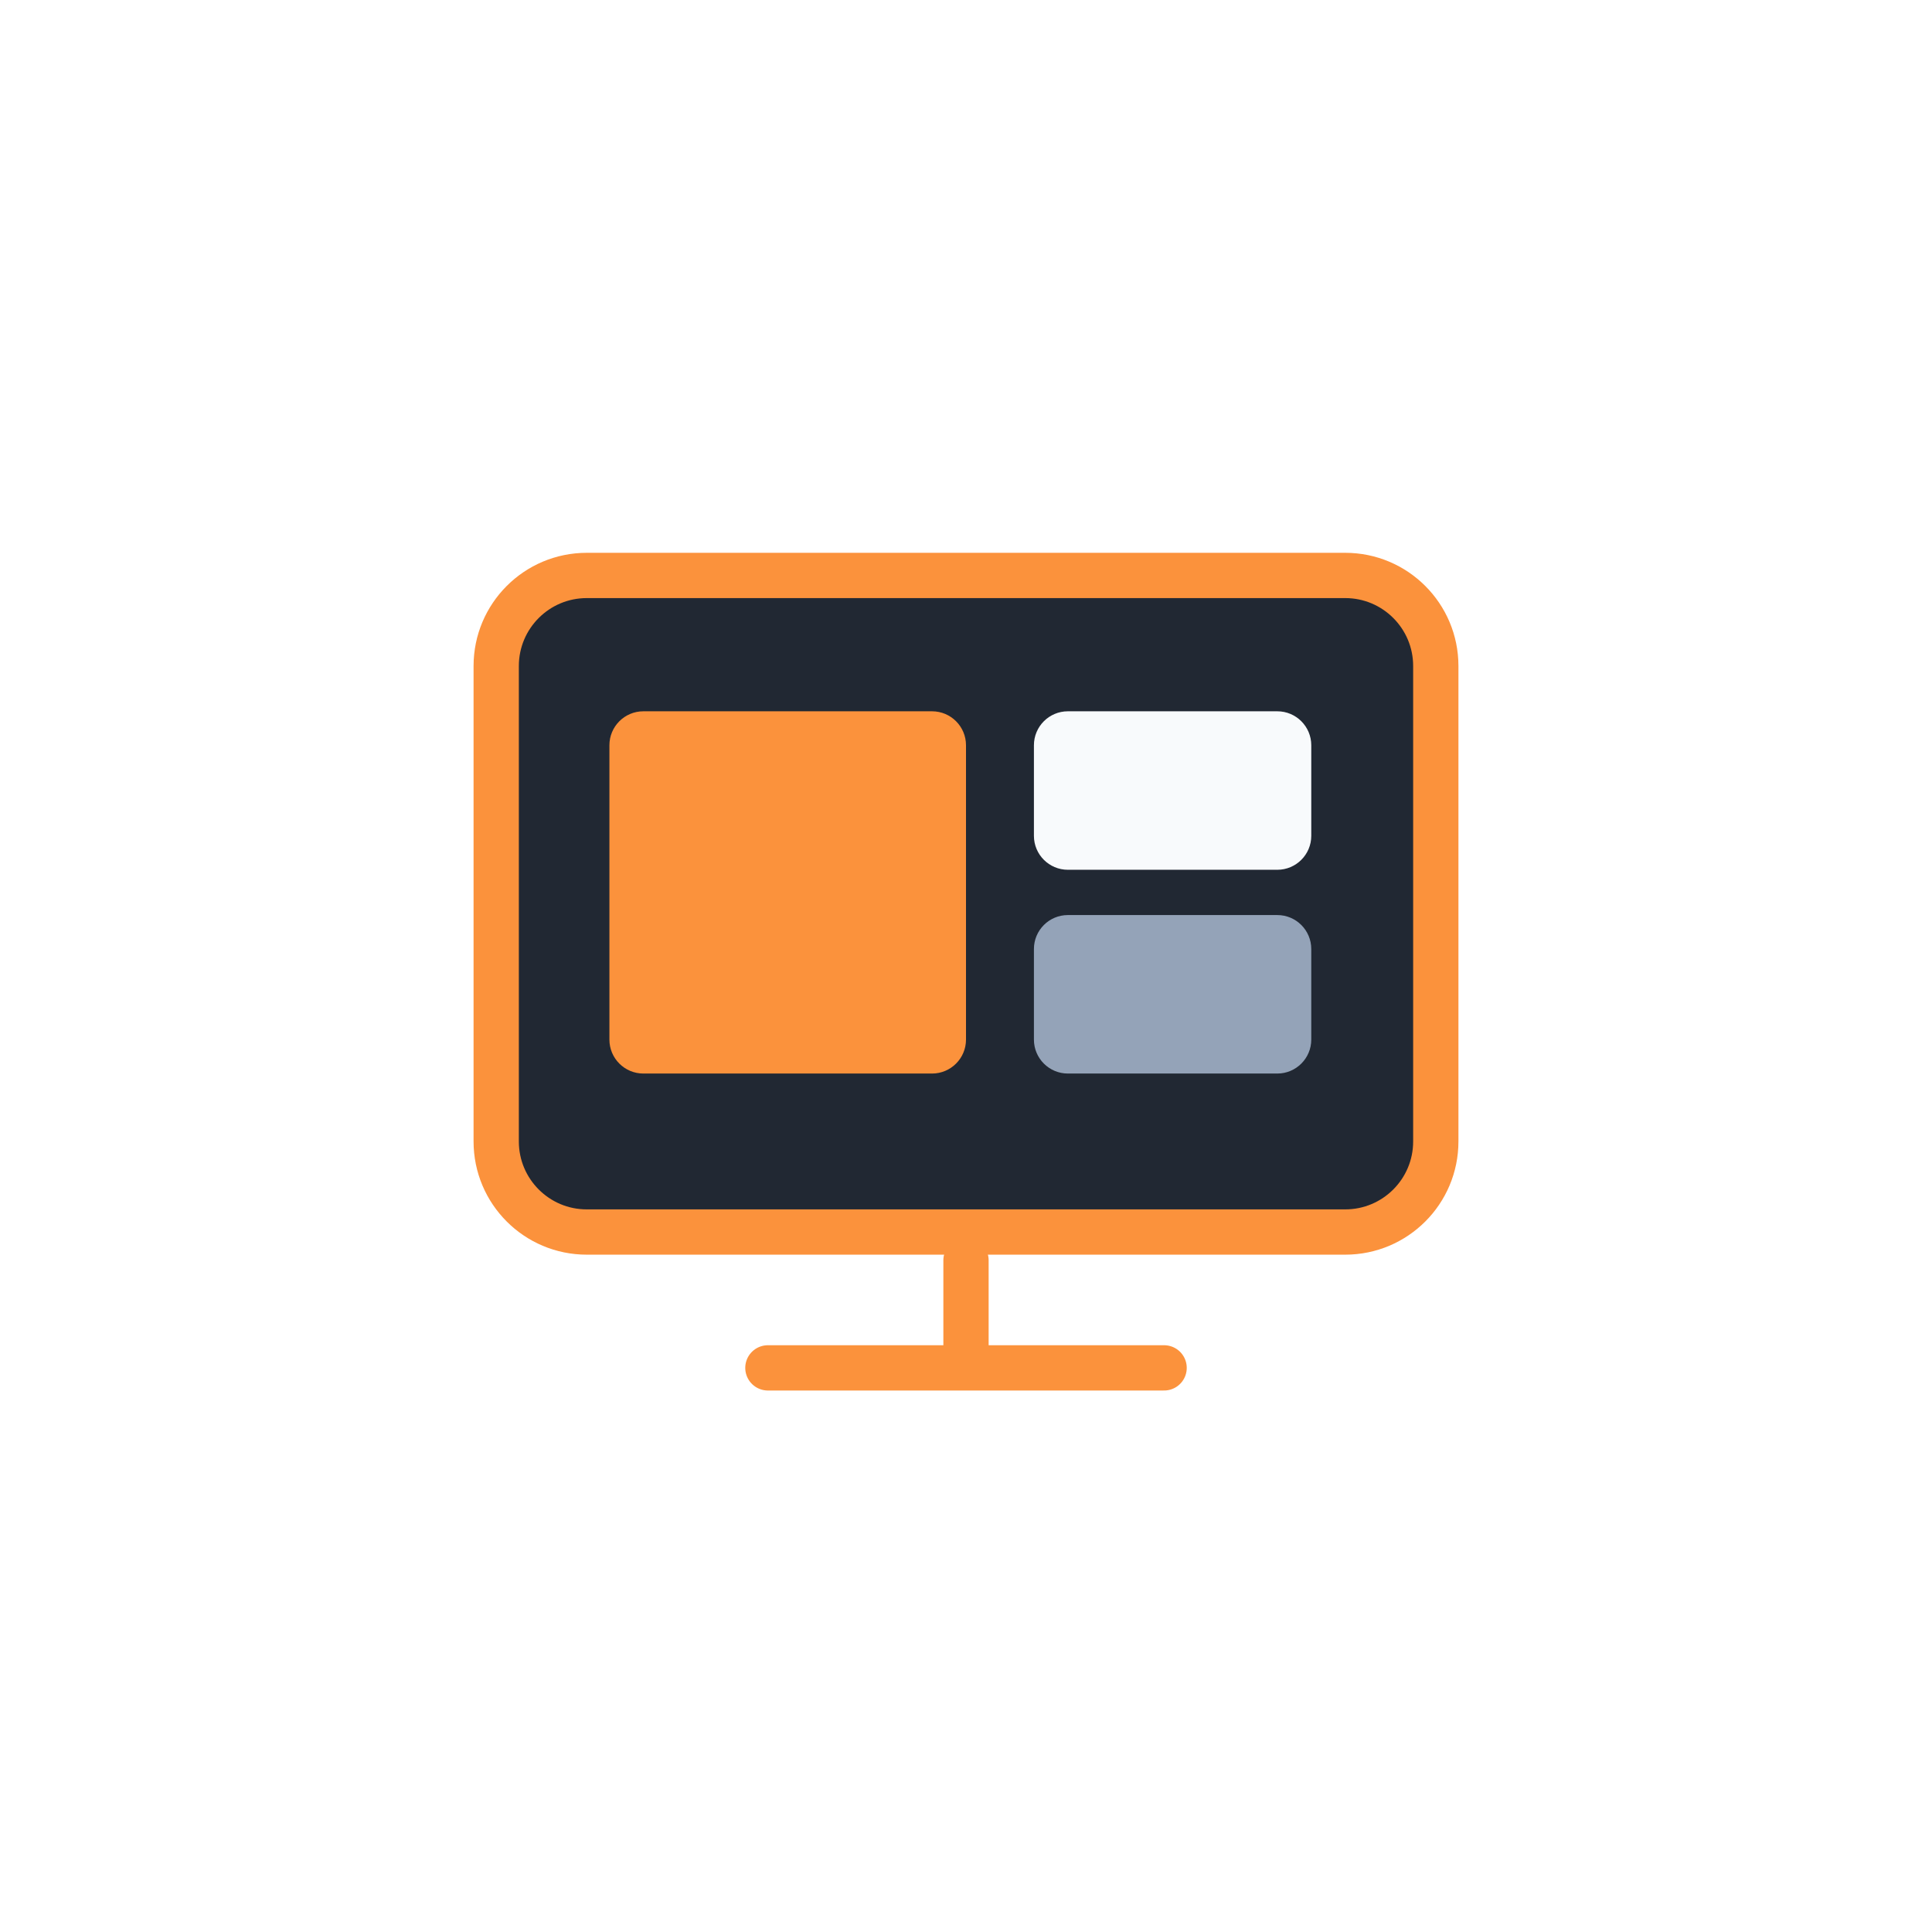
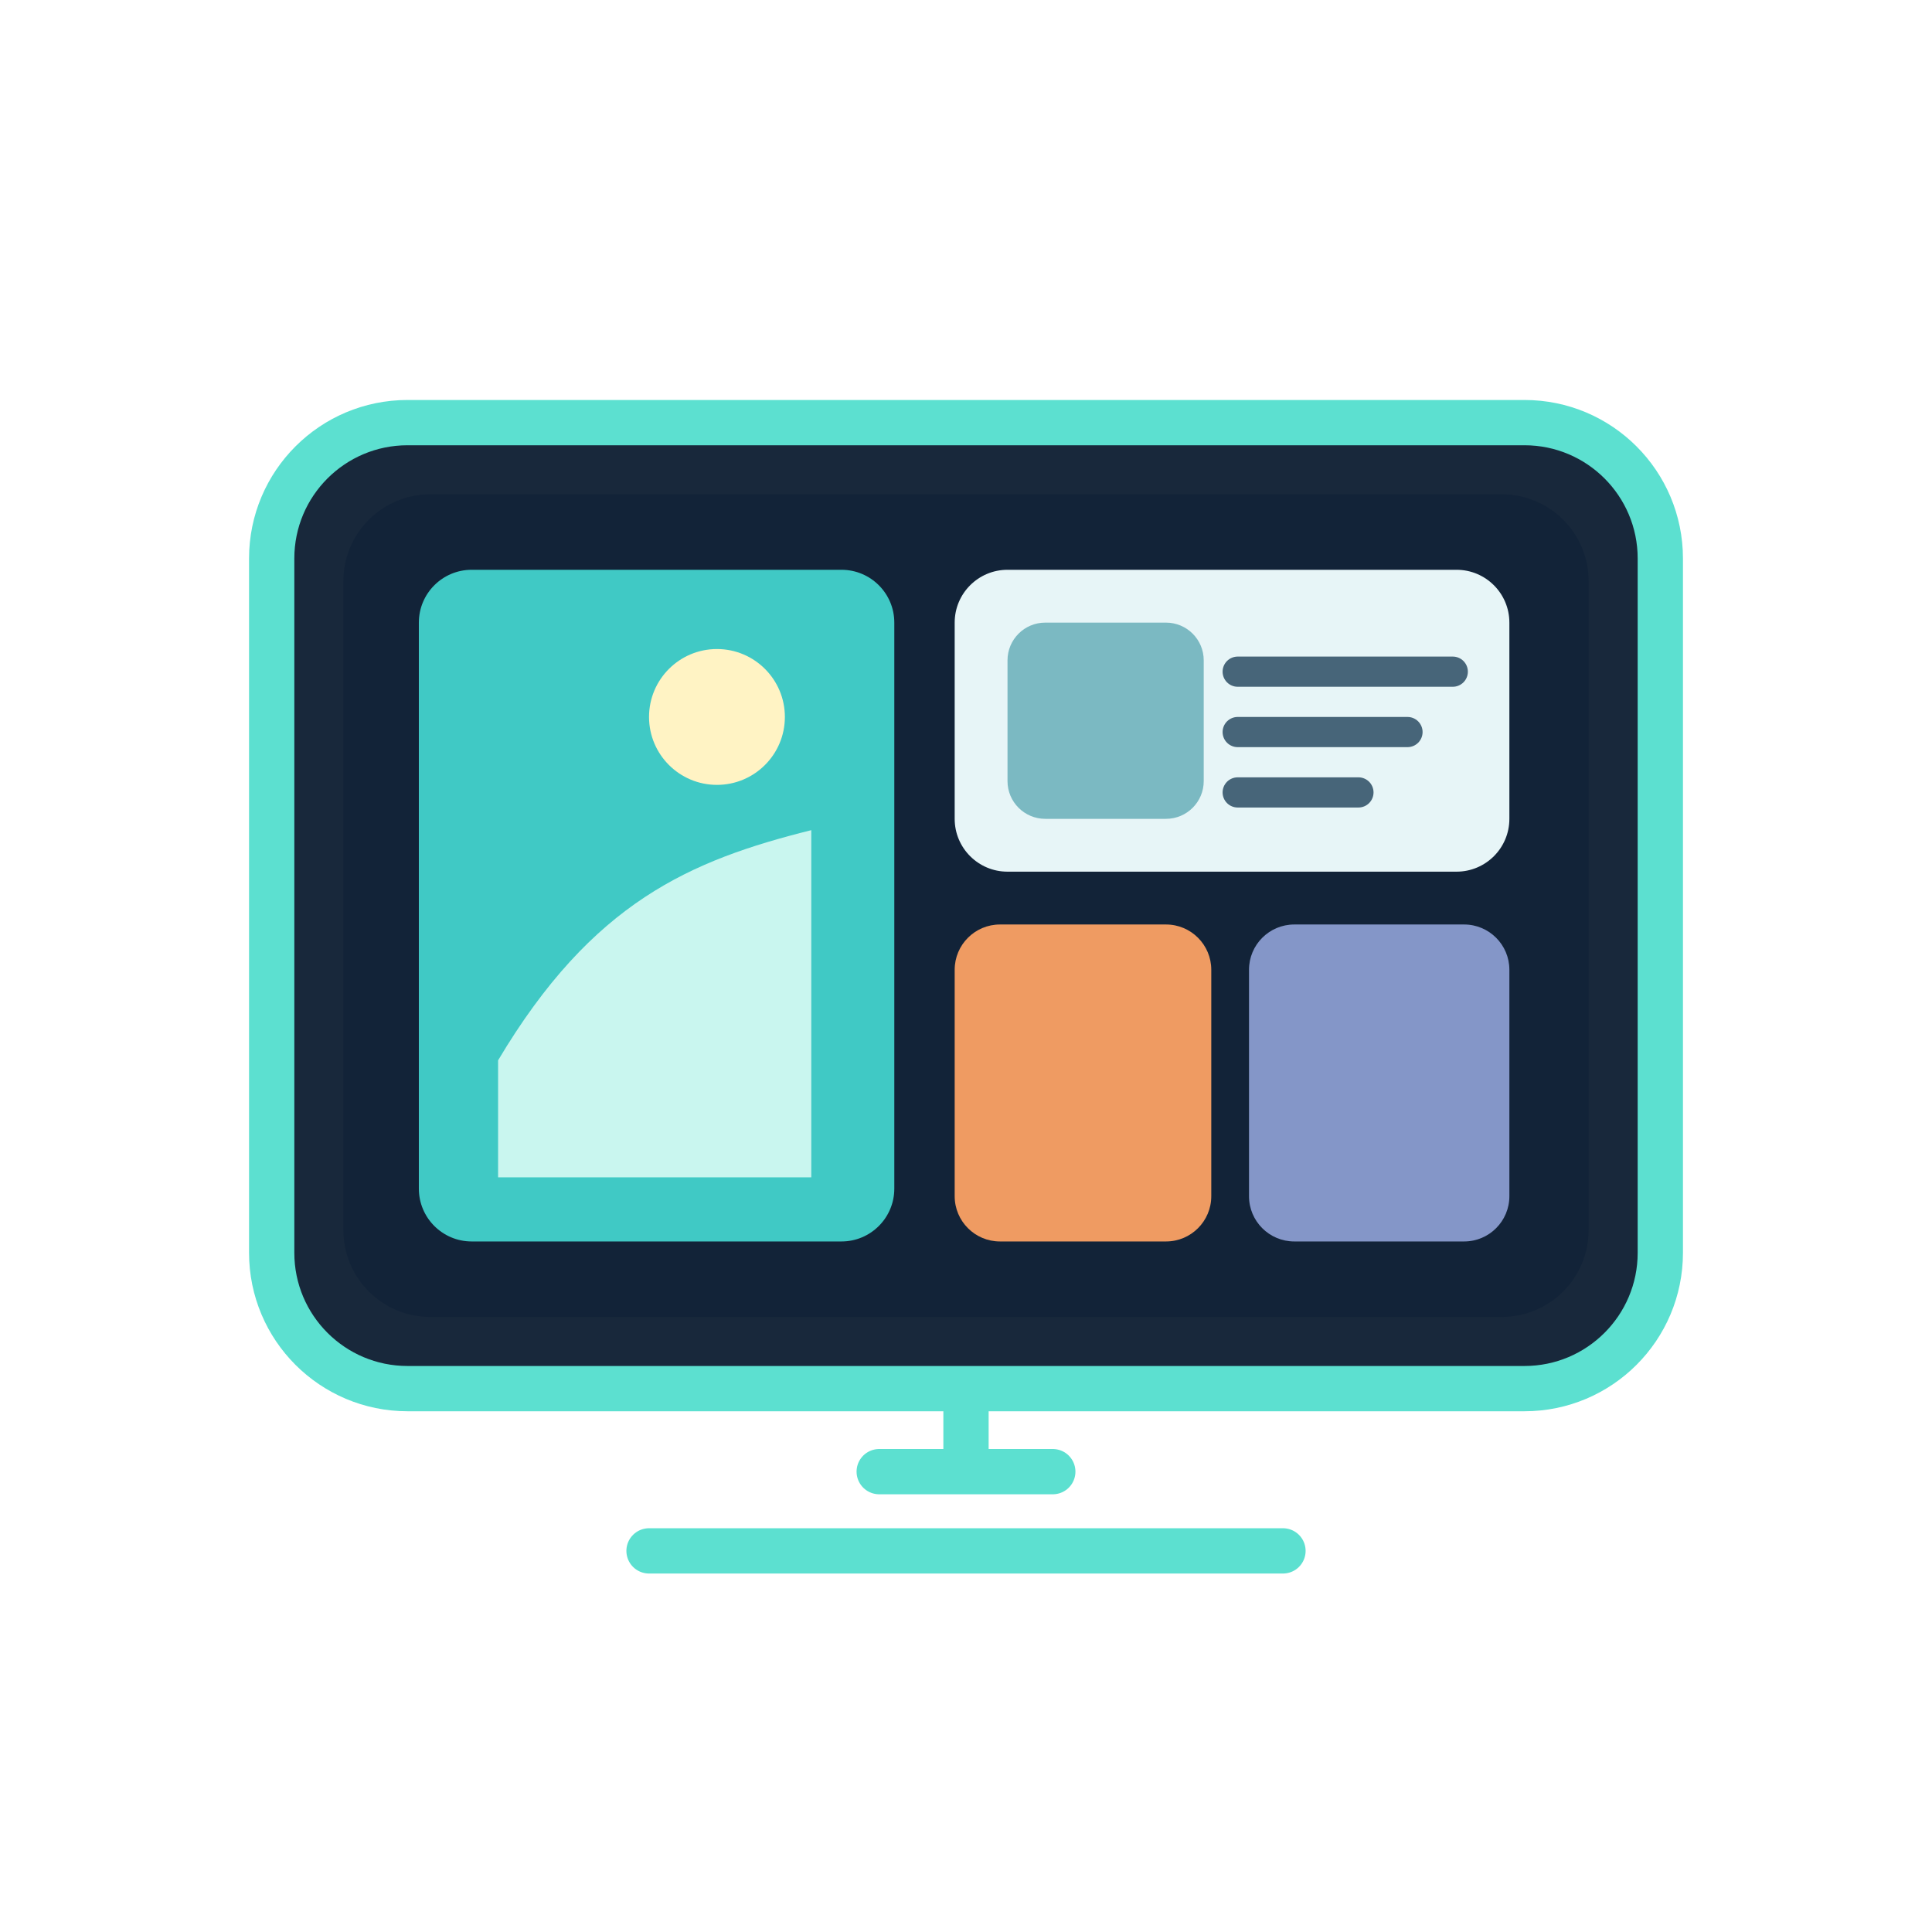
<svg xmlns="http://www.w3.org/2000/svg" viewBox="0 0 512 512">
-   <g transform="translate(64 64) scale(.75)">
-     <rect x="90" y="118" width="332" height="232" rx="32" fill="#212833" stroke="#fb923c" stroke-width="16" />
-     <rect x="130" y="166" width="126" height="128" rx="12" fill="#fb923c" />
-     <rect x="280" y="166" width="98" height="56" rx="12" fill="#f8fafc" />
-     <rect x="280" y="238" width="98" height="56" rx="12" fill="#94a3b8" />
-     <path d="M256 360V394M186 398H326" fill="none" stroke="#fb923c" stroke-width="16" stroke-linecap="round" />
-   </g>
+   <rect x="72" y="112" width="368" height="256" rx="36" fill="#18283b" stroke="#5ce0d0" stroke-width="12" />
+   <rect x="91" y="131" width="330" height="218" rx="23" fill="#122338" />
+   <rect x="111" y="151" width="126" height="178" rx="14" fill="#40c9c5" />
+   <path d="M132 281c25-42 51-53 83-61v92h-83z" fill="#d8fbf4" opacity=".9" />
+   <circle cx="190" cy="190" r="18" fill="#fff3c4" />
+   <rect x="253" y="151" width="147" height="80" rx="14" fill="#e7f5f7" />
+   <rect x="267" y="165" width="52" height="52" rx="10" fill="#7bb9c2" />
+   <path d="M328 178h57M328 194h45M328 210h32" stroke="#476579" stroke-width="8" stroke-linecap="round" />
+   <rect x="253" y="245" width="68" height="84" rx="12" fill="#ef9b62" />
+   <rect x="331" y="245" width="69" height="84" rx="12" fill="#8496c8" />
+   <path d="M233 390h46M256 369v21M172 411h168" fill="none" stroke="#5ce0d0" stroke-width="12" stroke-linecap="round" />
</svg>
